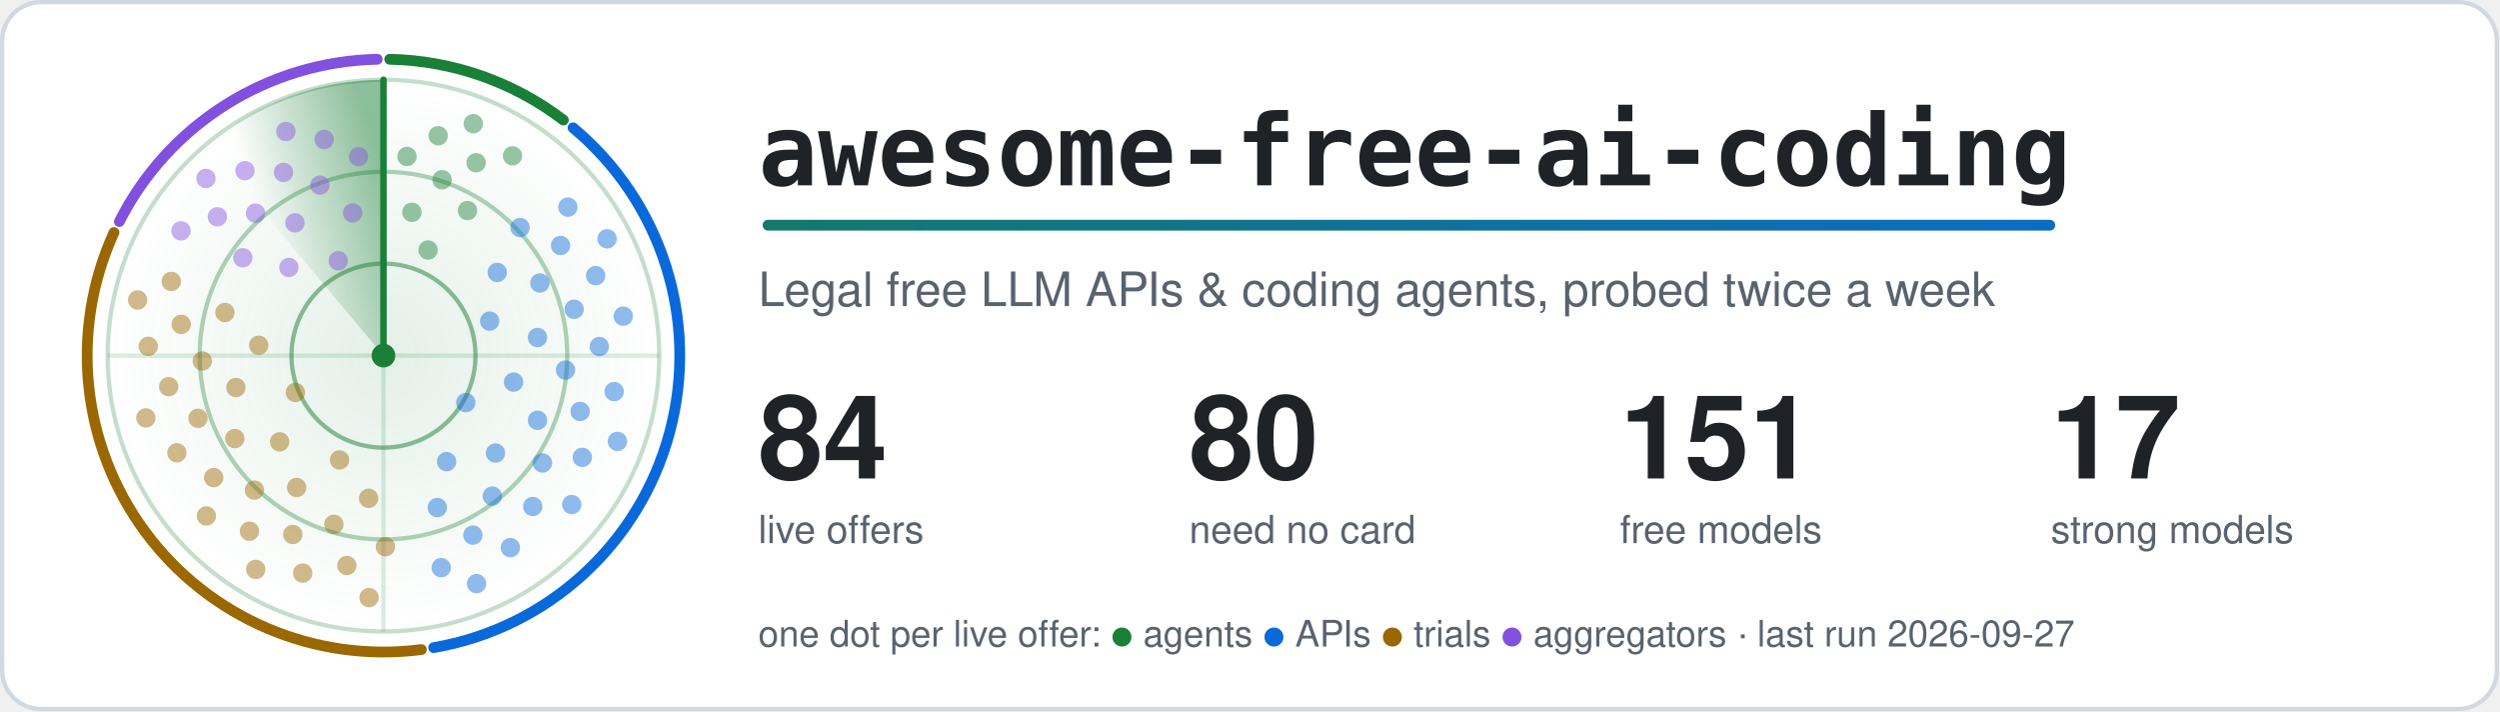
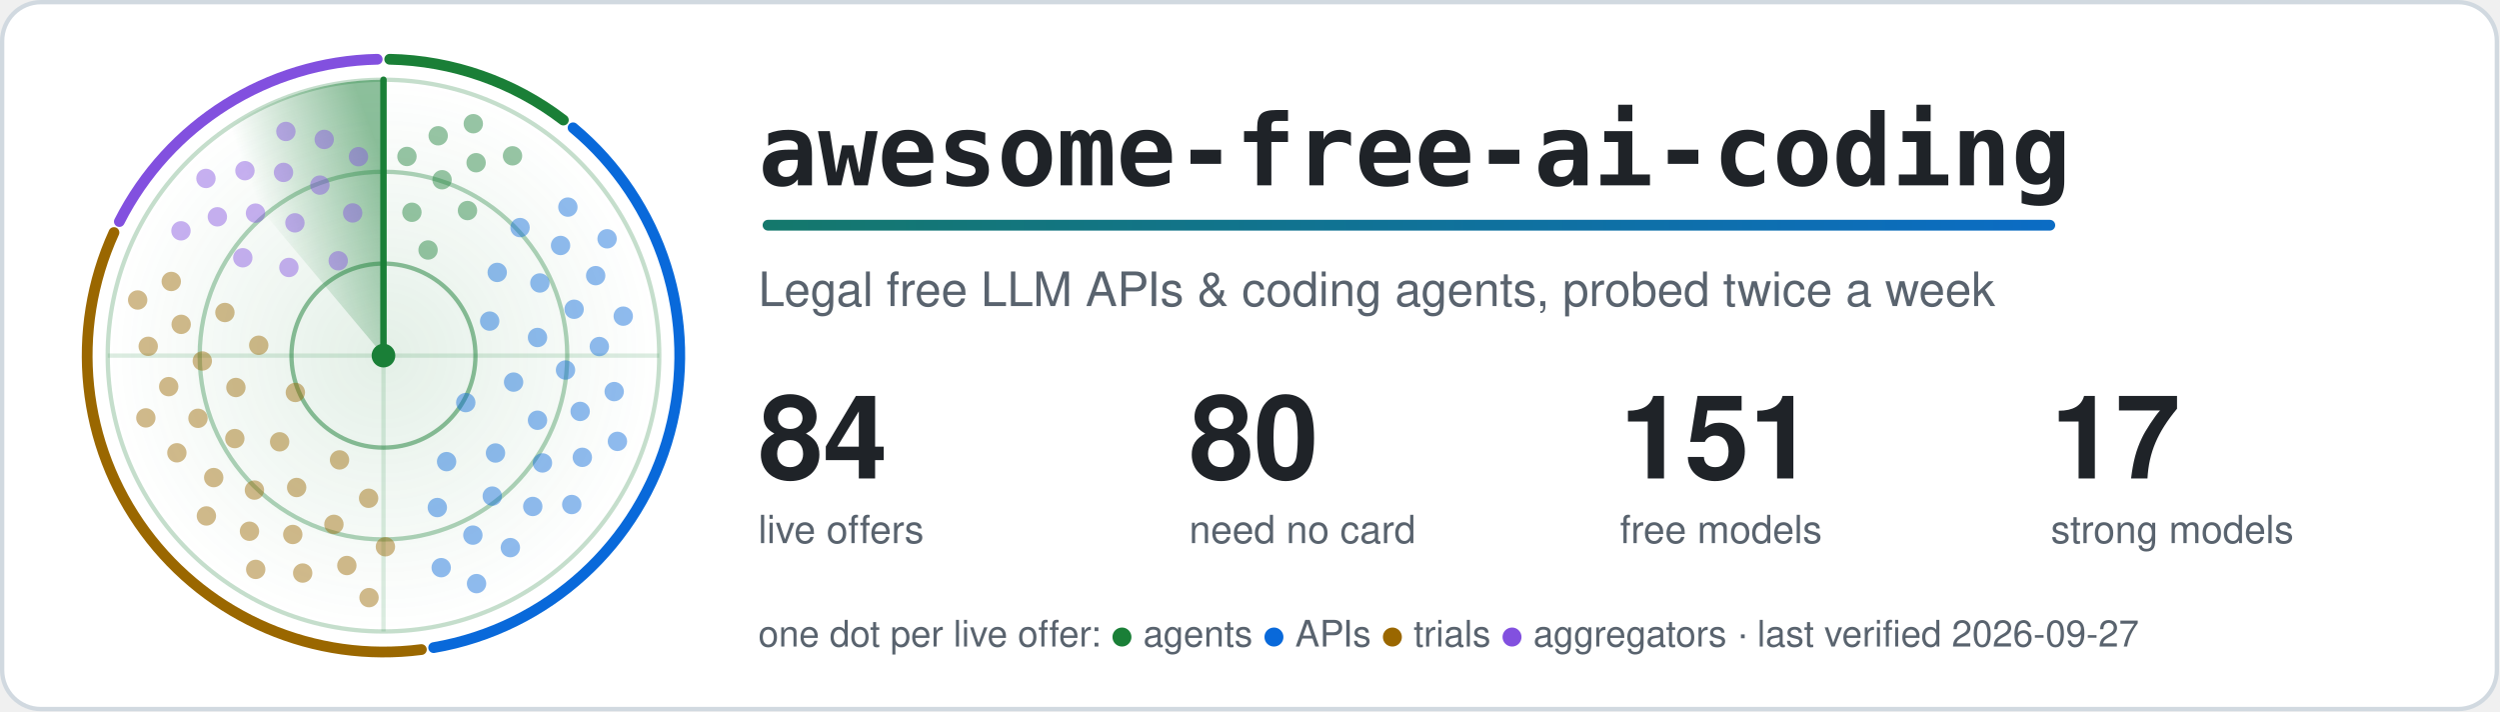
<svg xmlns="http://www.w3.org/2000/svg" width="1160" height="330" viewBox="0 0 1160 330" role="img" aria-labelledby="title">
  <style>.card{fill:#ffffff;stroke:#d1d9e0}.t{fill:#1f2328}.m{fill:#59636e}.ring{stroke:#1a7f37}.hub{fill:#1a7f37}.beam{stroke:#1a7f37}.s0,.s1,.g0,.g1{stop-color:#1a7f37}.a0{stop-color:#1a7f37}.a1{stop-color:#0969da}.dot.agents,.key.agents{fill:#1a7f37}.rim.agents{stroke:#1a7f37}.dot.apis,.key.apis{fill:#0969da}.rim.apis{stroke:#0969da}.dot.trials,.key.trials{fill:#9a6700}.rim.trials{stroke:#9a6700}.dot.aggregators,.key.aggregators{fill:#8250df}.rim.aggregators{stroke:#8250df}.rim{fill:none}.s0{stop-opacity:.5}.s1,.g1{stop-opacity:0}.g0{stop-opacity:.12}.dot{opacity:.45;animation:ping 6s linear infinite}@keyframes ping{0%,4%{opacity:1}55%,100%{opacity:.45}}@media (prefers-reduced-motion: reduce) {.dot { animation: none; opacity: 1 }}</style>
  <defs>
    <linearGradient id="accent" gradientUnits="userSpaceOnUse" x1="0" y1="0" x2="1100" y2="0">
      <stop class="a0" offset="0" />
      <stop class="a1" offset="1" />
    </linearGradient>
  </defs>
  <rect class="card" x="1" y="1" width="1158" height="328" rx="18" stroke-width="2" />
  <defs>
    <radialGradient id="glow">
      <stop class="g0" offset="0" />
      <stop class="g1" offset="1" />
    </radialGradient>
  </defs>
  <circle cx="178.0" cy="165.0" r="128.0" fill="url(#glow)" />
  <circle class="ring" cx="178.0" cy="165.0" r="42.7" fill="none" stroke-width="2" stroke-opacity=".5" />
  <circle class="ring" cx="178.0" cy="165.0" r="85.3" fill="none" stroke-width="2" stroke-opacity=".35" />
  <circle class="ring" cx="178.0" cy="165.0" r="128.0" fill="none" stroke-width="2" stroke-opacity=".25" />
  <path class="ring" d="M50.0 165.0H306.0M178.0 37.0V293.0" stroke-width="2" stroke-opacity=".15" />
  <path class="rim agents" d="M180.9 27.5A137.5 137.5 0 0 1 261.5 55.7" stroke-width="5" stroke-linecap="round" />
  <path class="rim apis" d="M266.0 59.3A137.5 137.5 0 0 1 201.3 300.5" stroke-width="5" stroke-linecap="round" />
  <path class="rim trials" d="M195.6 301.4A137.5 137.5 0 0 1 52.9 107.9" stroke-width="5" stroke-linecap="round" />
  <path class="rim aggregators" d="M55.4 102.8A137.5 137.5 0 0 1 175.1 27.5" stroke-width="5" stroke-linecap="round" />
  <defs>
    <linearGradient id="sweep" gradientUnits="userSpaceOnUse" x1="178.0" y1="75.4" x2="120.4" y2="96.4">
      <stop class="s0" offset="0" />
      <stop class="s1" offset="1" />
    </linearGradient>
  </defs>
  <g>
    <animateTransform attributeName="transform" type="rotate" from="0 178.0 165.0" to="360 178.0 165.0" dur="6s" repeatCount="indefinite" />
    <path fill="url(#sweep)" d="M178.0 165.0L95.7 66.9A128.0 128.0 0 0 1 178.0 37.0Z" />
    <line class="beam" x1="178.0" y1="165.0" x2="178.0" y2="37.0" stroke-width="3" stroke-linecap="round" />
  </g>
  <circle class="dot agents" cx="198.7" cy="116.0" r="4.5" style="animation-delay:0.38s" />
  <circle class="dot agents" cx="191.2" cy="98.5" r="4.5" style="animation-delay:0.19s" />
  <circle class="dot agents" cx="217.0" cy="97.7" r="4.5" style="animation-delay:0.50s" />
  <circle class="dot agents" cx="205.2" cy="83.4" r="4.5" style="animation-delay:0.31s" />
  <circle class="dot agents" cx="188.9" cy="72.6" r="4.5" style="animation-delay:0.11s" />
  <circle class="dot agents" cx="221.0" cy="75.5" r="4.5" style="animation-delay:0.43s" />
  <circle class="dot agents" cx="203.4" cy="63.0" r="4.5" style="animation-delay:0.23s" />
  <circle class="dot agents" cx="237.9" cy="72.3" r="4.5" style="animation-delay:0.55s" />
  <circle class="dot agents" cx="219.7" cy="57.4" r="4.5" style="animation-delay:0.35s" />
  <circle class="dot apis" cx="216.2" cy="186.8" r="4.5" style="animation-delay:2.00s" />
  <circle class="dot apis" cx="227.3" cy="149.0" r="4.5" style="animation-delay:1.20s" />
  <circle class="dot apis" cx="207.3" cy="214.2" r="4.5" style="animation-delay:2.49s" />
  <circle class="dot apis" cx="238.4" cy="177.3" r="4.5" style="animation-delay:1.69s" />
  <circle class="dot apis" cx="230.8" cy="126.4" r="4.5" style="animation-delay:0.90s" />
  <circle class="dot apis" cx="230.0" cy="210.2" r="4.5" style="animation-delay:2.18s" />
  <circle class="dot apis" cx="249.5" cy="156.6" r="4.5" style="animation-delay:1.39s" />
  <circle class="dot apis" cx="203.0" cy="235.5" r="4.5" style="animation-delay:2.67s" />
  <circle class="dot apis" cx="249.5" cy="195.0" r="4.5" style="animation-delay:1.88s" />
  <circle class="dot apis" cx="250.6" cy="131.3" r="4.5" style="animation-delay:1.08s" />
  <circle class="dot apis" cx="228.5" cy="230.2" r="4.5" style="animation-delay:2.37s" />
  <circle class="dot apis" cx="262.5" cy="171.7" r="4.5" style="animation-delay:1.58s" />
  <circle class="dot apis" cx="241.4" cy="105.6" r="4.5" style="animation-delay:0.78s" />
  <circle class="dot apis" cx="251.8" cy="214.8" r="4.5" style="animation-delay:2.07s" />
  <circle class="dot apis" cx="266.5" cy="143.5" r="4.5" style="animation-delay:1.27s" />
  <circle class="dot apis" cx="219.5" cy="248.3" r="4.5" style="animation-delay:2.56s" />
  <circle class="dot apis" cx="269.3" cy="190.9" r="4.5" style="animation-delay:1.76s" />
  <circle class="dot apis" cx="260.2" cy="113.9" r="4.5" style="animation-delay:0.97s" />
  <circle class="dot apis" cx="247.3" cy="235.0" r="4.5" style="animation-delay:2.25s" />
  <circle class="dot apis" cx="278.2" cy="160.8" r="4.5" style="animation-delay:1.46s" />
  <circle class="dot apis" cx="204.8" cy="263.4" r="4.5" style="animation-delay:2.75s" />
  <circle class="dot apis" cx="270.3" cy="212.2" r="4.5" style="animation-delay:1.95s" />
  <circle class="dot apis" cx="276.5" cy="127.9" r="4.5" style="animation-delay:1.16s" />
  <circle class="dot apis" cx="236.9" cy="254.1" r="4.5" style="animation-delay:2.44s" />
  <circle class="dot apis" cx="285.1" cy="181.7" r="4.5" style="animation-delay:1.65s" />
  <circle class="dot apis" cx="263.6" cy="96.1" r="4.5" style="animation-delay:0.85s" />
  <circle class="dot apis" cx="265.4" cy="234.1" r="4.5" style="animation-delay:2.14s" />
  <circle class="dot apis" cx="289.3" cy="146.7" r="4.5" style="animation-delay:1.34s" />
  <circle class="dot apis" cx="221.2" cy="270.8" r="4.5" style="animation-delay:2.63s" />
  <circle class="dot apis" cx="286.6" cy="204.8" r="4.5" style="animation-delay:1.84s" />
  <circle class="dot apis" cx="281.8" cy="110.8" r="4.5" style="animation-delay:1.04s" />
  <circle class="dot trials" cx="137.1" cy="182.1" r="4.5" style="animation-delay:4.12s" />
  <circle class="dot trials" cx="157.6" cy="213.4" r="4.5" style="animation-delay:3.38s" />
  <circle class="dot trials" cx="120.1" cy="160.2" r="4.5" style="animation-delay:4.58s" />
  <circle class="dot trials" cx="129.8" cy="205.0" r="4.5" style="animation-delay:3.84s" />
  <circle class="dot trials" cx="171.1" cy="231.2" r="4.5" style="animation-delay:3.10s" />
  <circle class="dot trials" cx="109.5" cy="179.8" r="4.5" style="animation-delay:4.30s" />
  <circle class="dot trials" cx="137.7" cy="226.2" r="4.5" style="animation-delay:3.56s" />
  <circle class="dot trials" cx="104.4" cy="145.0" r="4.5" style="animation-delay:4.75s" />
  <circle class="dot trials" cx="109.0" cy="203.5" r="4.5" style="animation-delay:4.01s" />
  <circle class="dot trials" cx="155.0" cy="243.3" r="4.5" style="animation-delay:3.27s" />
  <circle class="dot trials" cx="93.9" cy="167.5" r="4.5" style="animation-delay:4.47s" />
  <circle class="dot trials" cx="118.1" cy="227.4" r="4.5" style="animation-delay:3.73s" />
  <circle class="dot trials" cx="178.9" cy="253.7" r="4.5" style="animation-delay:2.99s" />
  <circle class="dot trials" cx="91.9" cy="194.1" r="4.5" style="animation-delay:4.19s" />
  <circle class="dot trials" cx="135.9" cy="248.0" r="4.5" style="animation-delay:3.45s" />
  <circle class="dot trials" cx="84.1" cy="150.5" r="4.5" style="animation-delay:4.65s" />
  <circle class="dot trials" cx="99.2" cy="221.6" r="4.5" style="animation-delay:3.91s" />
  <circle class="dot trials" cx="161.0" cy="262.4" r="4.5" style="animation-delay:3.17s" />
  <circle class="dot trials" cx="78.3" cy="179.4" r="4.5" style="animation-delay:4.36s" />
  <circle class="dot trials" cx="115.8" cy="246.5" r="4.5" style="animation-delay:3.62s" />
  <circle class="dot trials" cx="79.5" cy="130.6" r="4.5" style="animation-delay:4.82s" />
  <circle class="dot trials" cx="82.1" cy="210.1" r="4.5" style="animation-delay:4.08s" />
  <circle class="dot trials" cx="140.5" cy="265.9" r="4.5" style="animation-delay:3.34s" />
  <circle class="dot trials" cx="68.8" cy="160.7" r="4.5" style="animation-delay:4.54s" />
  <circle class="dot trials" cx="95.8" cy="239.4" r="4.5" style="animation-delay:3.80s" />
  <circle class="dot trials" cx="171.3" cy="277.3" r="4.5" style="animation-delay:3.06s" />
  <circle class="dot trials" cx="67.7" cy="193.9" r="4.5" style="animation-delay:4.26s" />
  <circle class="dot trials" cx="118.7" cy="264.2" r="4.5" style="animation-delay:3.51s" />
  <circle class="dot trials" cx="63.9" cy="139.2" r="4.5" style="animation-delay:4.71s" />
  <circle class="dot aggregators" cx="157.0" cy="121.0" r="4.5" style="animation-delay:5.58s" />
  <circle class="dot aggregators" cx="134.1" cy="124.1" r="4.5" style="animation-delay:5.22s" />
  <circle class="dot aggregators" cx="163.7" cy="98.8" r="4.5" style="animation-delay:5.80s" />
  <circle class="dot aggregators" cx="136.9" cy="103.4" r="4.5" style="animation-delay:5.44s" />
  <circle class="dot aggregators" cx="112.7" cy="119.6" r="4.5" style="animation-delay:5.08s" />
  <circle class="dot aggregators" cx="148.5" cy="85.9" r="4.5" style="animation-delay:5.66s" />
  <circle class="dot aggregators" cx="118.6" cy="98.9" r="4.5" style="animation-delay:5.30s" />
  <circle class="dot aggregators" cx="166.4" cy="72.7" r="4.5" style="animation-delay:5.88s" />
  <circle class="dot aggregators" cx="131.6" cy="80.0" r="4.5" style="animation-delay:5.52s" />
  <circle class="dot aggregators" cx="100.9" cy="100.6" r="4.5" style="animation-delay:5.16s" />
  <circle class="dot aggregators" cx="150.5" cy="64.7" r="4.5" style="animation-delay:5.74s" />
  <circle class="dot aggregators" cx="113.7" cy="79.2" r="4.5" style="animation-delay:5.39s" />
  <circle class="dot aggregators" cx="84.0" cy="107.1" r="4.5" style="animation-delay:5.03s" />
  <circle class="dot aggregators" cx="132.7" cy="61.0" r="4.5" style="animation-delay:5.61s" />
  <circle class="dot aggregators" cx="95.6" cy="82.8" r="4.5" style="animation-delay:5.25s" />
  <circle class="hub" cx="178.0" cy="165.0" r="5.5" />
  <text class="t" x="352" y="86" font-family="ui-monospace, SFMono-Regular, Menlo, Consolas, monospace" font-size="46" font-weight="700">awesome-free-ai-coding</text>
  <rect x="354" y="102" width="600" height="5" rx="2.5" fill="url(#accent)" />
  <text class="m" x="352" y="142" font-family="-apple-system, BlinkMacSystemFont, 'Segoe UI', Helvetica, Arial, sans-serif" font-size="22">Legal free LLM APIs &amp; coding agents, probed twice a week</text>
  <text class="t" x="352" y="222" font-family="-apple-system, BlinkMacSystemFont, 'Segoe UI', Helvetica, Arial, sans-serif" font-size="54" font-weight="700">84</text>
  <text class="m" x="352" y="252" font-family="-apple-system, BlinkMacSystemFont, 'Segoe UI', Helvetica, Arial, sans-serif" font-size="18">live offers</text>
  <text class="t" x="552" y="222" font-family="-apple-system, BlinkMacSystemFont, 'Segoe UI', Helvetica, Arial, sans-serif" font-size="54" font-weight="700">80</text>
  <text class="m" x="552" y="252" font-family="-apple-system, BlinkMacSystemFont, 'Segoe UI', Helvetica, Arial, sans-serif" font-size="18">need no card</text>
  <text class="t" x="752" y="222" font-family="-apple-system, BlinkMacSystemFont, 'Segoe UI', Helvetica, Arial, sans-serif" font-size="54" font-weight="700">151</text>
  <text class="m" x="752" y="252" font-family="-apple-system, BlinkMacSystemFont, 'Segoe UI', Helvetica, Arial, sans-serif" font-size="18">free models</text>
  <text class="t" x="952" y="222" font-family="-apple-system, BlinkMacSystemFont, 'Segoe UI', Helvetica, Arial, sans-serif" font-size="54" font-weight="700">17</text>
  <text class="m" x="952" y="252" font-family="-apple-system, BlinkMacSystemFont, 'Segoe UI', Helvetica, Arial, sans-serif" font-size="18">strong models</text>
-   <text class="m" x="352" y="300" font-family="-apple-system, BlinkMacSystemFont, 'Segoe UI', Helvetica, Arial, sans-serif" font-size="17">one dot per live offer: <tspan class="key agents">●</tspan> agents <tspan class="key apis">●</tspan> APIs <tspan class="key trials">●</tspan> trials <tspan class="key aggregators">●</tspan> aggregators · last run 2026-09-27</text>
+   <text class="m" x="352" y="300" font-family="-apple-system, BlinkMacSystemFont, 'Segoe UI', Helvetica, Arial, sans-serif" font-size="17">one dot per live offer: <tspan class="key agents">●</tspan> agents <tspan class="key apis">●</tspan> APIs <tspan class="key trials">●</tspan> trials <tspan class="key aggregators">●</tspan> aggregators · last verified 2026-09-27</text>
</svg>
